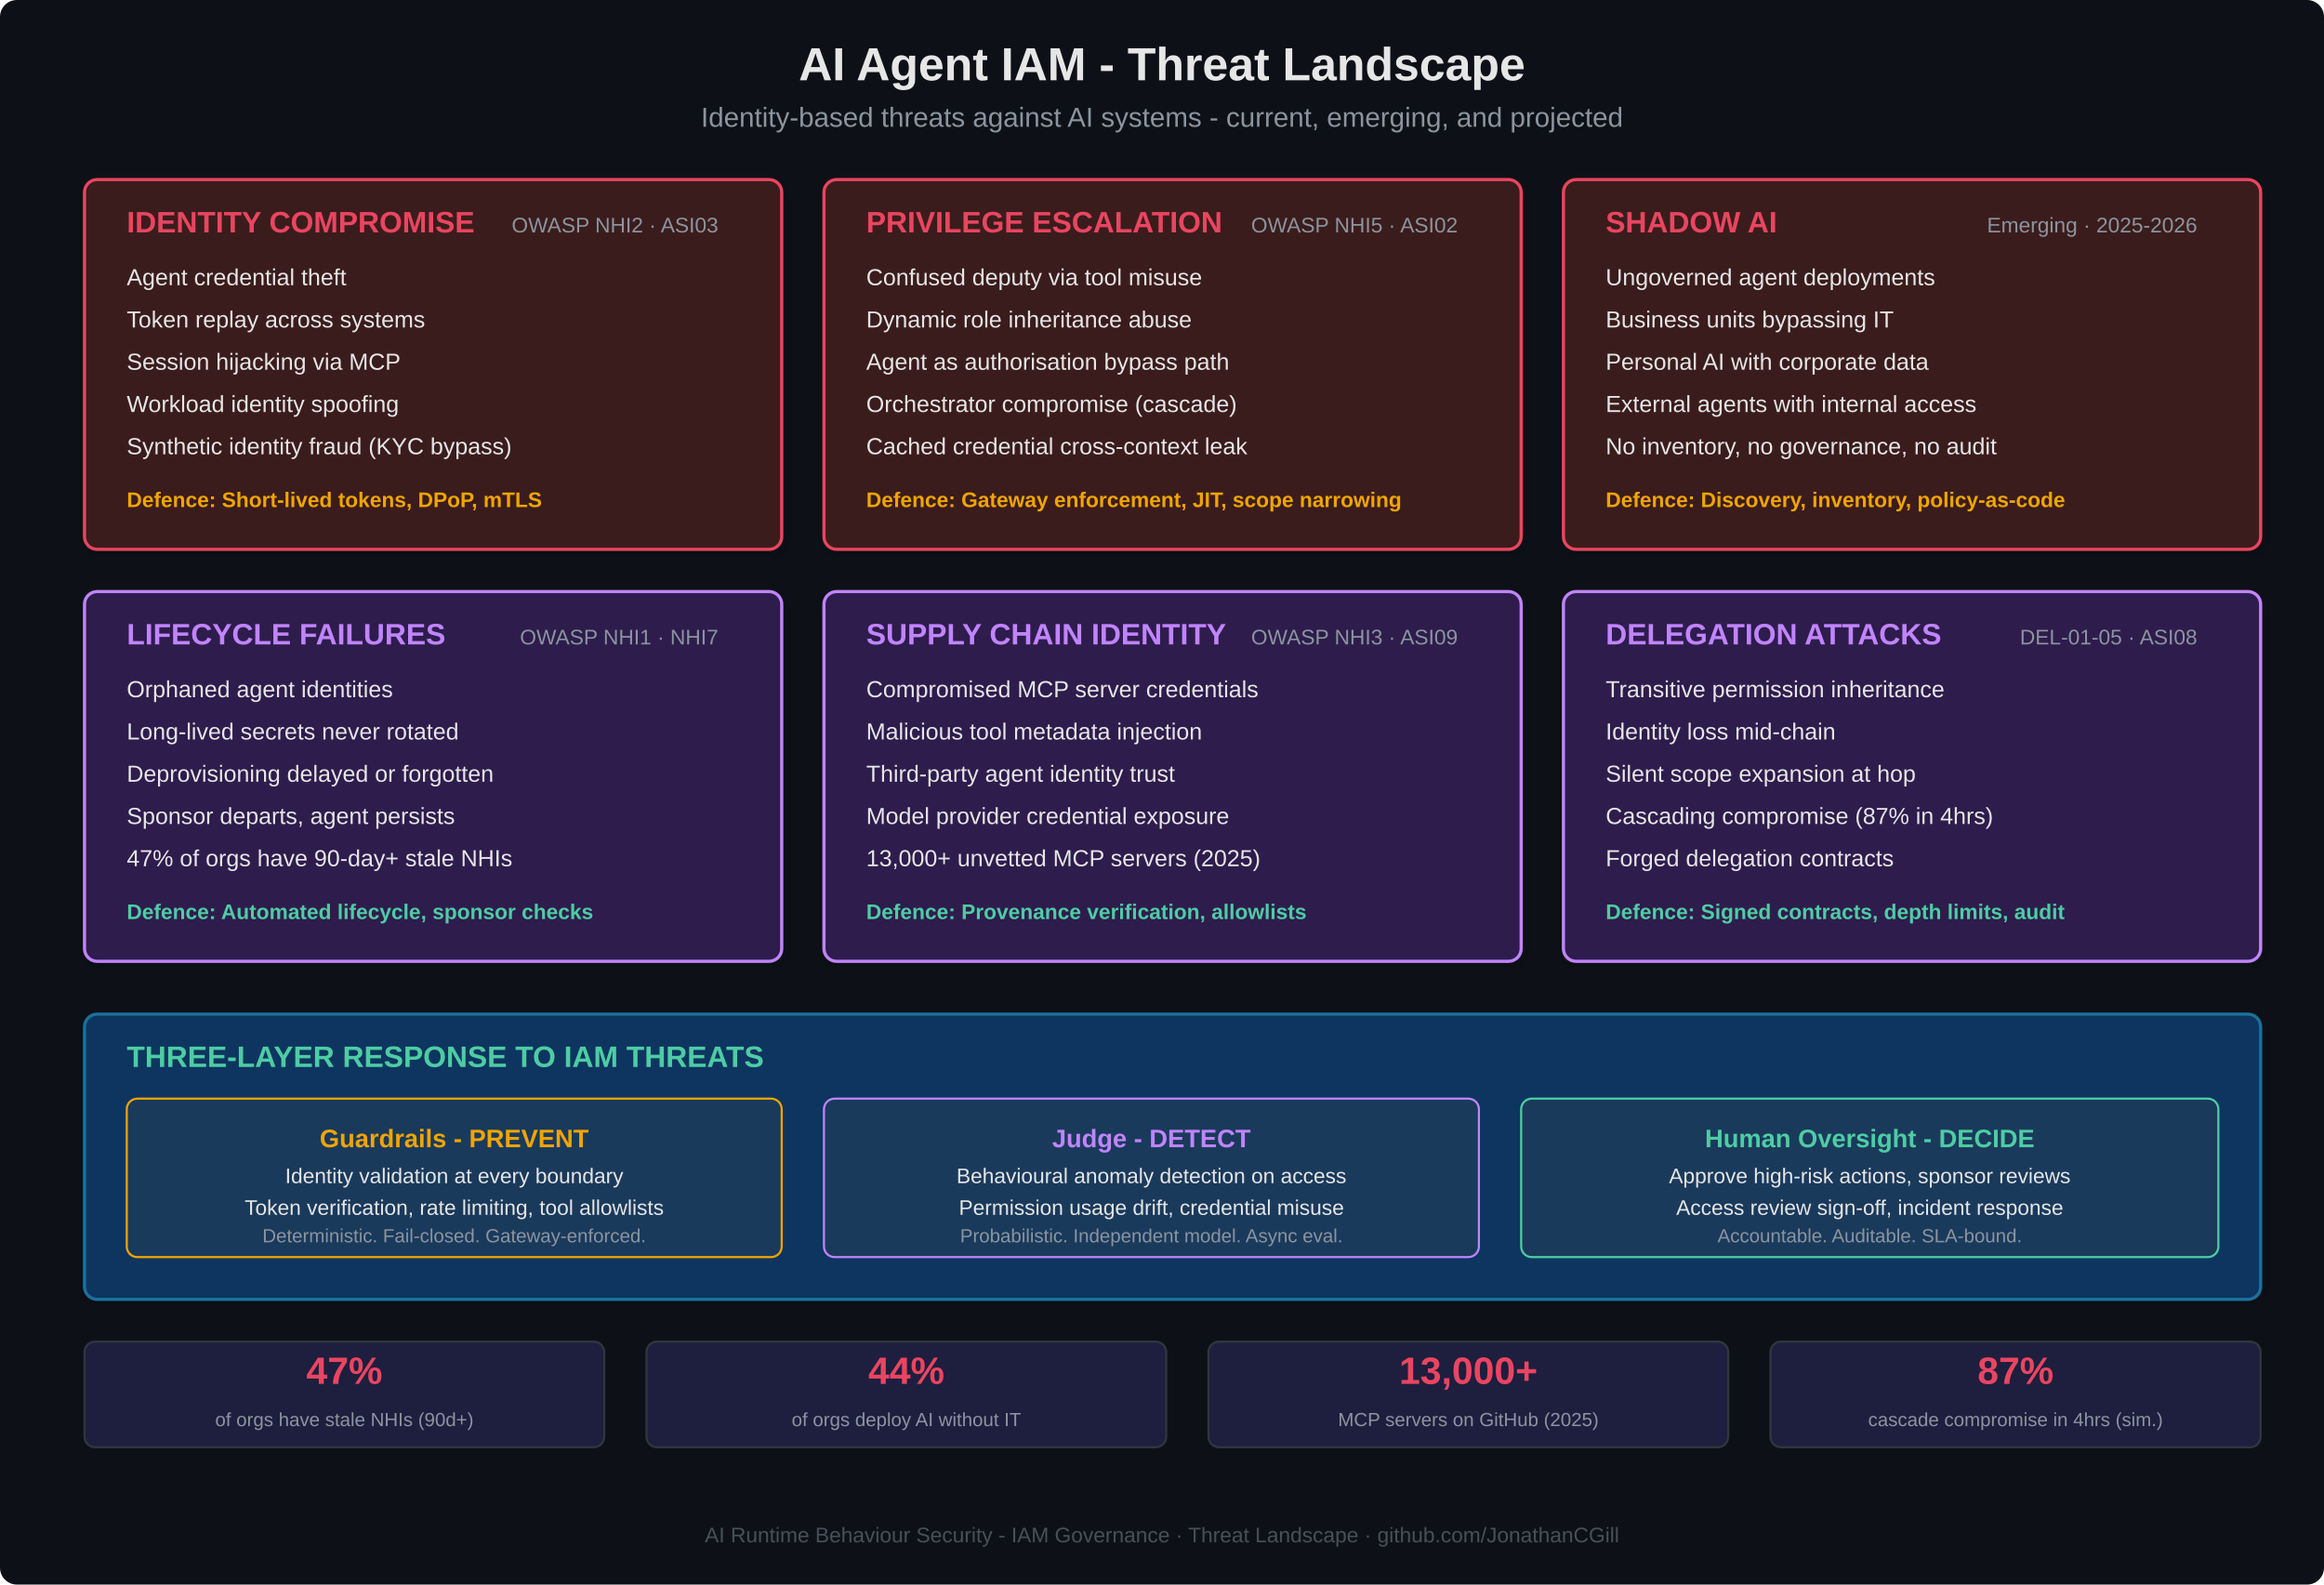
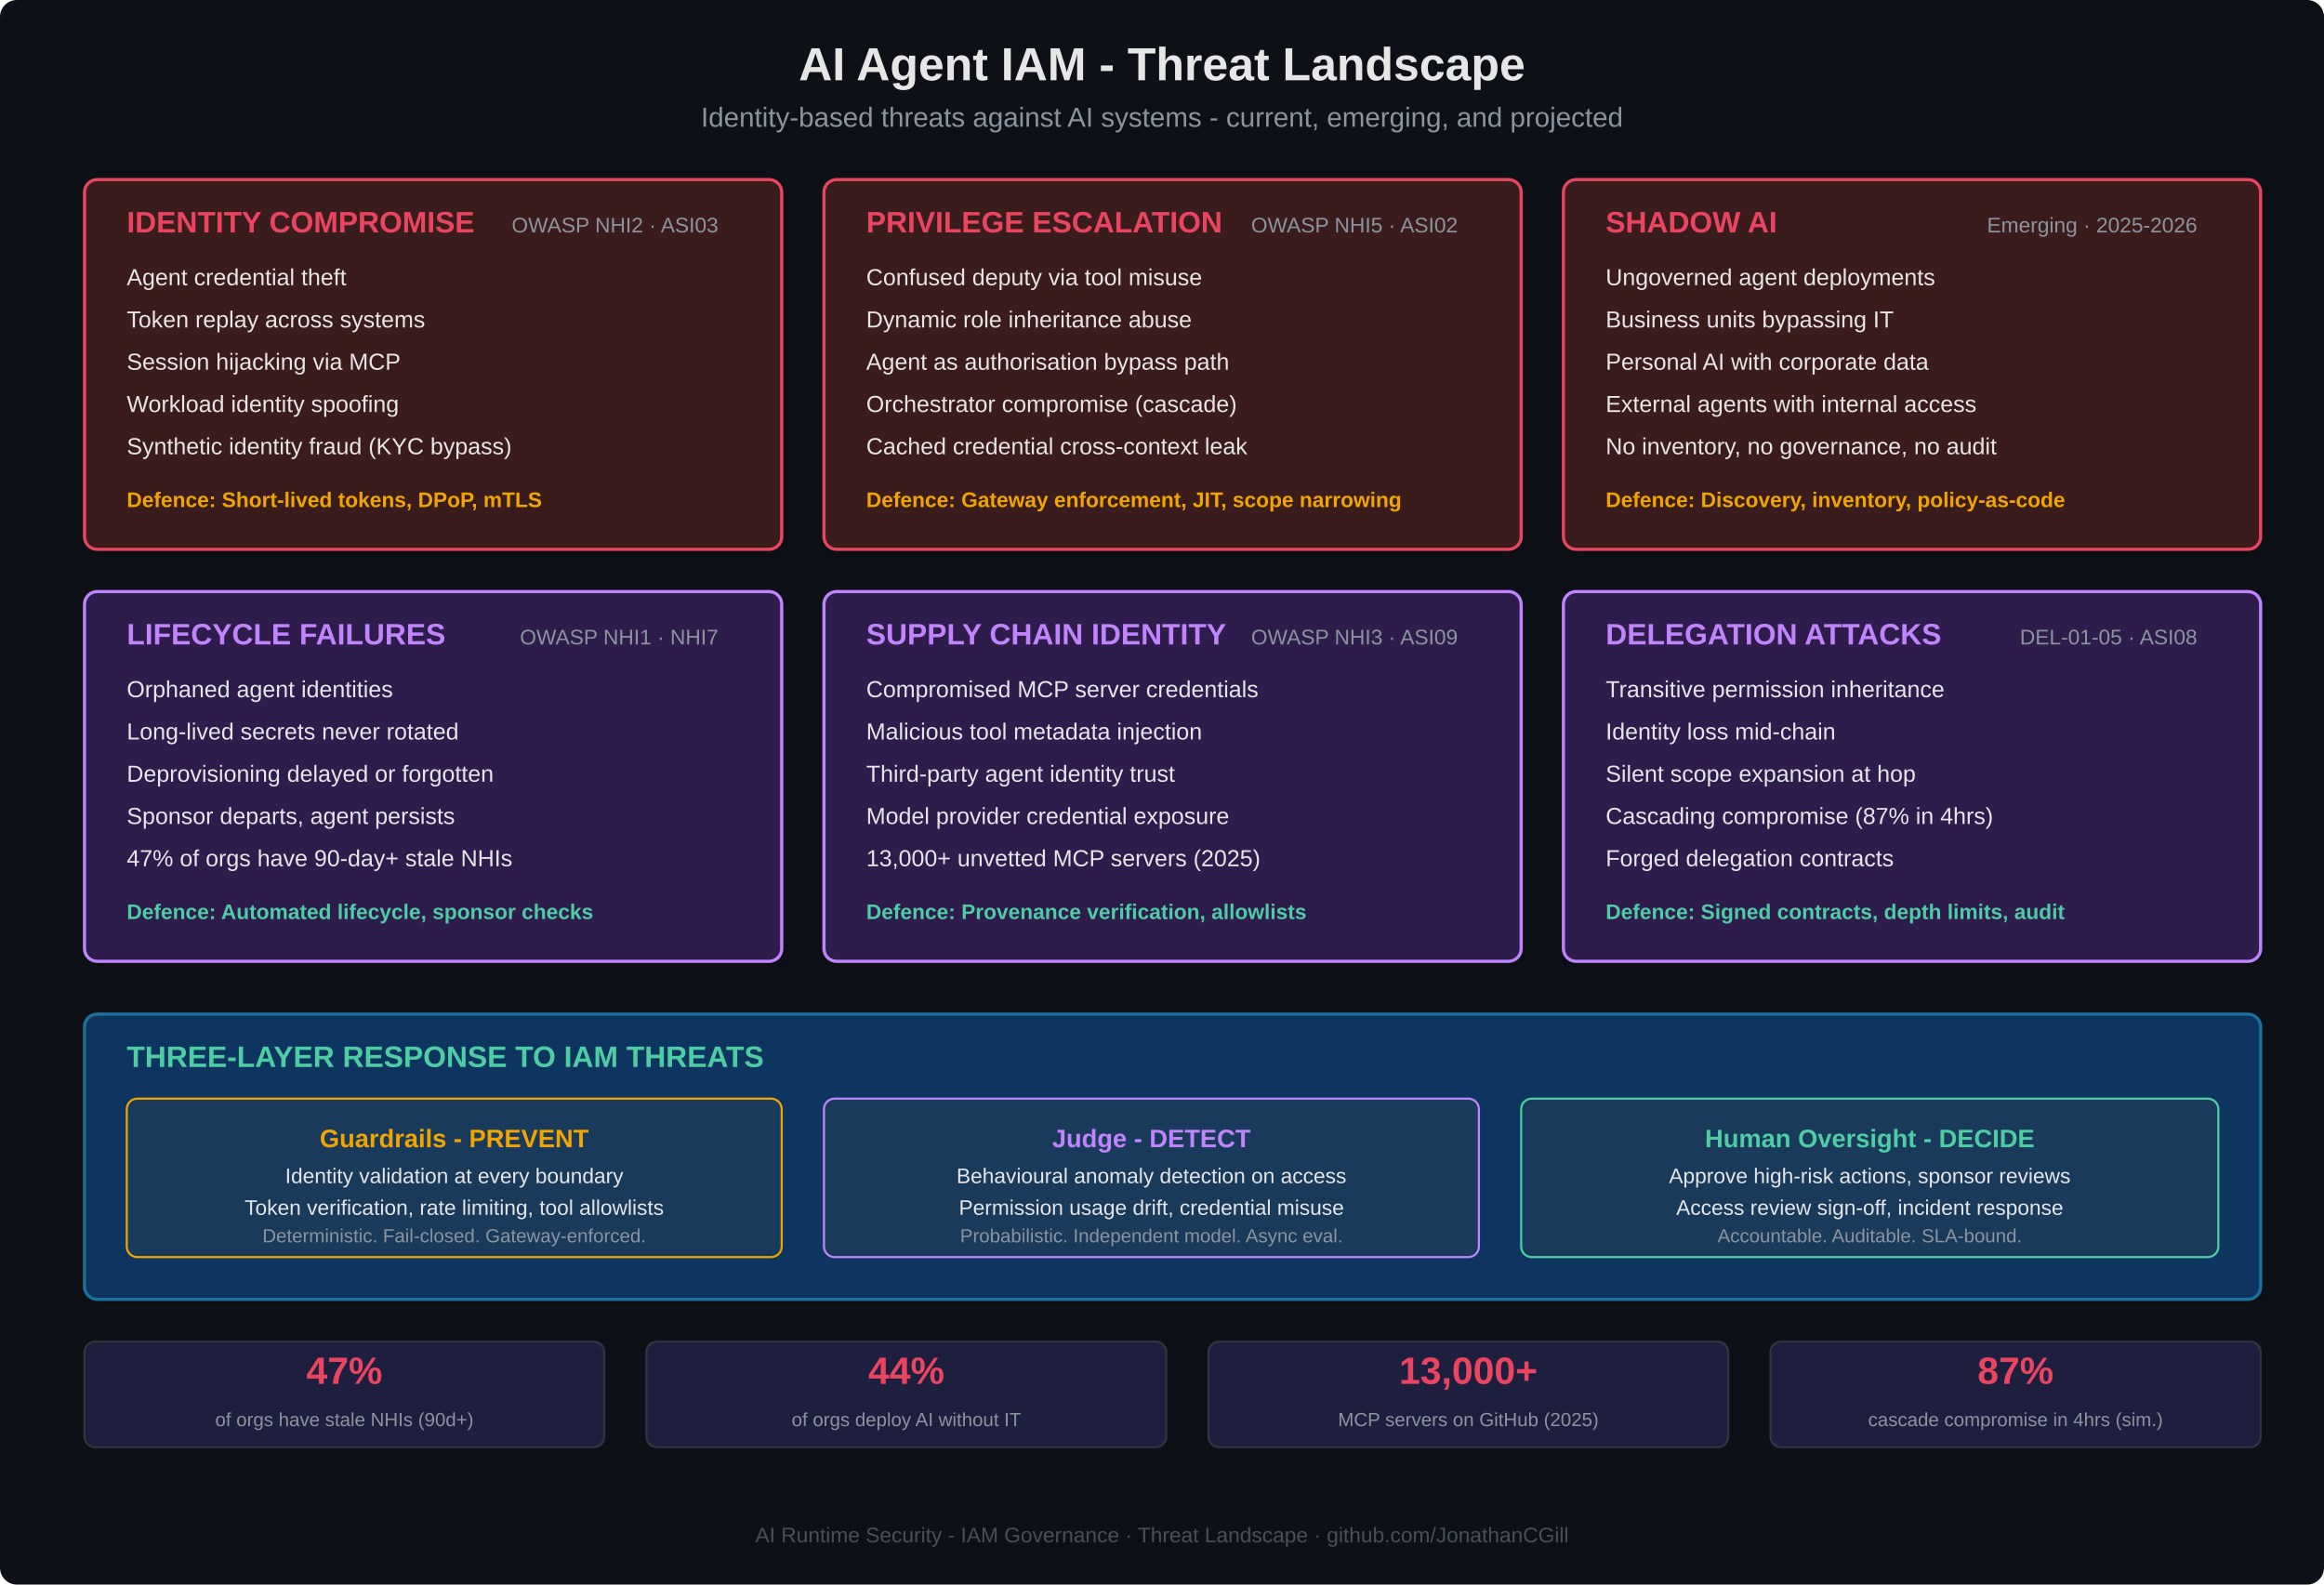
<svg xmlns="http://www.w3.org/2000/svg" width="1100" height="750" viewBox="0 0 1100 750" font-family="'Segoe UI', 'Helvetica Neue', Arial, sans-serif">
  <defs>
    <filter id="shadow" x="-2%" y="-2%" width="104%" height="104%">
      <feDropShadow dx="1" dy="2" stdDeviation="3" flood-color="#000" flood-opacity="0.2" />
    </filter>
  </defs>
  <rect width="1100" height="750" rx="8" fill="#0d1117" />
  <text x="550" y="38" text-anchor="middle" fill="#e6e6e6" font-size="22" font-weight="700">AI Agent IAM - Threat Landscape</text>
  <text x="550" y="60" text-anchor="middle" fill="#8b949e" font-size="13">Identity-based threats against AI systems - current, emerging, and projected</text>
  <rect x="40" y="85" width="330" height="175" rx="6" fill="#3a1a1a" stroke="#e94560" stroke-width="1.5" filter="url(#shadow)" />
  <text x="60" y="110" fill="#e94560" font-size="14" font-weight="700">IDENTITY COMPROMISE</text>
  <text x="340" y="110" fill="#8b949e" font-size="10" text-anchor="end">OWASP NHI2 · ASI03</text>
  <text x="60" y="135" fill="#e6e6e6" font-size="11">Agent credential theft</text>
  <text x="60" y="155" fill="#e6e6e6" font-size="11">Token replay across systems</text>
  <text x="60" y="175" fill="#e6e6e6" font-size="11">Session hijacking via MCP</text>
  <text x="60" y="195" fill="#e6e6e6" font-size="11">Workload identity spoofing</text>
  <text x="60" y="215" fill="#e6e6e6" font-size="11">Synthetic identity fraud (KYC bypass)</text>
  <text x="60" y="240" fill="#f0a500" font-size="10" font-weight="600">Defence: Short-lived tokens, DPoP, mTLS</text>
  <rect x="390" y="85" width="330" height="175" rx="6" fill="#3a1a1a" stroke="#e94560" stroke-width="1.5" filter="url(#shadow)" />
  <text x="410" y="110" fill="#e94560" font-size="14" font-weight="700">PRIVILEGE ESCALATION</text>
  <text x="690" y="110" fill="#8b949e" font-size="10" text-anchor="end">OWASP NHI5 · ASI02</text>
  <text x="410" y="135" fill="#e6e6e6" font-size="11">Confused deputy via tool misuse</text>
  <text x="410" y="155" fill="#e6e6e6" font-size="11">Dynamic role inheritance abuse</text>
  <text x="410" y="175" fill="#e6e6e6" font-size="11">Agent as authorisation bypass path</text>
  <text x="410" y="195" fill="#e6e6e6" font-size="11">Orchestrator compromise (cascade)</text>
  <text x="410" y="215" fill="#e6e6e6" font-size="11">Cached credential cross-context leak</text>
  <text x="410" y="240" fill="#f0a500" font-size="10" font-weight="600">Defence: Gateway enforcement, JIT, scope narrowing</text>
  <rect x="740" y="85" width="330" height="175" rx="6" fill="#3a1a1a" stroke="#e94560" stroke-width="1.5" filter="url(#shadow)" />
  <text x="760" y="110" fill="#e94560" font-size="14" font-weight="700">SHADOW AI</text>
  <text x="1040" y="110" fill="#8b949e" font-size="10" text-anchor="end">Emerging · 2025-2026</text>
  <text x="760" y="135" fill="#e6e6e6" font-size="11">Ungoverned agent deployments</text>
  <text x="760" y="155" fill="#e6e6e6" font-size="11">Business units bypassing IT</text>
  <text x="760" y="175" fill="#e6e6e6" font-size="11">Personal AI with corporate data</text>
  <text x="760" y="195" fill="#e6e6e6" font-size="11">External agents with internal access</text>
  <text x="760" y="215" fill="#e6e6e6" font-size="11">No inventory, no governance, no audit</text>
  <text x="760" y="240" fill="#f0a500" font-size="10" font-weight="600">Defence: Discovery, inventory, policy-as-code</text>
  <rect x="40" y="280" width="330" height="175" rx="6" fill="#2d1b4e" stroke="#c084fc" stroke-width="1.5" filter="url(#shadow)" />
  <text x="60" y="305" fill="#c084fc" font-size="14" font-weight="700">LIFECYCLE FAILURES</text>
  <text x="340" y="305" fill="#8b949e" font-size="10" text-anchor="end">OWASP NHI1 · NHI7</text>
  <text x="60" y="330" fill="#e6e6e6" font-size="11">Orphaned agent identities</text>
  <text x="60" y="350" fill="#e6e6e6" font-size="11">Long-lived secrets never rotated</text>
  <text x="60" y="370" fill="#e6e6e6" font-size="11">Deprovisioning delayed or forgotten</text>
  <text x="60" y="390" fill="#e6e6e6" font-size="11">Sponsor departs, agent persists</text>
  <text x="60" y="410" fill="#e6e6e6" font-size="11">47% of orgs have 90-day+ stale NHIs</text>
  <text x="60" y="435" fill="#4ecca3" font-size="10" font-weight="600">Defence: Automated lifecycle, sponsor checks</text>
  <rect x="390" y="280" width="330" height="175" rx="6" fill="#2d1b4e" stroke="#c084fc" stroke-width="1.5" filter="url(#shadow)" />
  <text x="410" y="305" fill="#c084fc" font-size="14" font-weight="700">SUPPLY CHAIN IDENTITY</text>
  <text x="690" y="305" fill="#8b949e" font-size="10" text-anchor="end">OWASP NHI3 · ASI09</text>
  <text x="410" y="330" fill="#e6e6e6" font-size="11">Compromised MCP server credentials</text>
  <text x="410" y="350" fill="#e6e6e6" font-size="11">Malicious tool metadata injection</text>
  <text x="410" y="370" fill="#e6e6e6" font-size="11">Third-party agent identity trust</text>
  <text x="410" y="390" fill="#e6e6e6" font-size="11">Model provider credential exposure</text>
  <text x="410" y="410" fill="#e6e6e6" font-size="11">13,000+ unvetted MCP servers (2025)</text>
  <text x="410" y="435" fill="#4ecca3" font-size="10" font-weight="600">Defence: Provenance verification, allowlists</text>
  <rect x="740" y="280" width="330" height="175" rx="6" fill="#2d1b4e" stroke="#c084fc" stroke-width="1.5" filter="url(#shadow)" />
  <text x="760" y="305" fill="#c084fc" font-size="14" font-weight="700">DELEGATION ATTACKS</text>
  <text x="1040" y="305" fill="#8b949e" font-size="10" text-anchor="end">DEL-01-05 · ASI08</text>
  <text x="760" y="330" fill="#e6e6e6" font-size="11">Transitive permission inheritance</text>
  <text x="760" y="350" fill="#e6e6e6" font-size="11">Identity loss mid-chain</text>
  <text x="760" y="370" fill="#e6e6e6" font-size="11">Silent scope expansion at hop</text>
  <text x="760" y="390" fill="#e6e6e6" font-size="11">Cascading compromise (87% in 4hrs)</text>
  <text x="760" y="410" fill="#e6e6e6" font-size="11">Forged delegation contracts</text>
  <text x="760" y="435" fill="#4ecca3" font-size="10" font-weight="600">Defence: Signed contracts, depth limits, audit</text>
  <rect x="40" y="480" width="1030" height="135" rx="6" fill="#0f3460" stroke="#1a6f9a" stroke-width="1.5" filter="url(#shadow)" />
  <text x="60" y="505" fill="#4ecca3" font-size="14" font-weight="700">THREE-LAYER RESPONSE TO IAM THREATS</text>
  <rect x="60" y="520" width="310" height="75" rx="5" fill="#1a3a5c" stroke="#f0a500" stroke-width="1" />
  <text x="215" y="543" text-anchor="middle" fill="#f0a500" font-size="12" font-weight="700">Guardrails - PREVENT</text>
  <text x="215" y="560" text-anchor="middle" fill="#e6e6e6" font-size="10">Identity validation at every boundary</text>
  <text x="215" y="575" text-anchor="middle" fill="#e6e6e6" font-size="10">Token verification, rate limiting, tool allowlists</text>
  <text x="215" y="588" text-anchor="middle" fill="#8b949e" font-size="9">Deterministic. Fail-closed. Gateway-enforced.</text>
  <rect x="390" y="520" width="310" height="75" rx="5" fill="#1a3a5c" stroke="#c084fc" stroke-width="1" />
  <text x="545" y="543" text-anchor="middle" fill="#c084fc" font-size="12" font-weight="700">Judge - DETECT</text>
  <text x="545" y="560" text-anchor="middle" fill="#e6e6e6" font-size="10">Behavioural anomaly detection on access</text>
  <text x="545" y="575" text-anchor="middle" fill="#e6e6e6" font-size="10">Permission usage drift, credential misuse</text>
  <text x="545" y="588" text-anchor="middle" fill="#8b949e" font-size="9">Probabilistic. Independent model. Async eval.</text>
  <rect x="720" y="520" width="330" height="75" rx="5" fill="#1a3a5c" stroke="#4ecca3" stroke-width="1" />
  <text x="885" y="543" text-anchor="middle" fill="#4ecca3" font-size="12" font-weight="700">Human Oversight - DECIDE</text>
  <text x="885" y="560" text-anchor="middle" fill="#e6e6e6" font-size="10">Approve high-risk actions, sponsor reviews</text>
  <text x="885" y="575" text-anchor="middle" fill="#e6e6e6" font-size="10">Access review sign-off, incident response</text>
  <text x="885" y="588" text-anchor="middle" fill="#8b949e" font-size="9">Accountable. Auditable. SLA-bound.</text>
  <rect x="40" y="635" width="246" height="50" rx="5" fill="#1e1e3f" stroke="#30363d" stroke-width="1" />
  <text x="163" y="655" text-anchor="middle" fill="#e94560" font-size="18" font-weight="700">47%</text>
  <text x="163" y="675" text-anchor="middle" fill="#8b949e" font-size="9">of orgs have stale NHIs (90d+)</text>
  <rect x="306" y="635" width="246" height="50" rx="5" fill="#1e1e3f" stroke="#30363d" stroke-width="1" />
  <text x="429" y="655" text-anchor="middle" fill="#e94560" font-size="18" font-weight="700">44%</text>
  <text x="429" y="675" text-anchor="middle" fill="#8b949e" font-size="9">of orgs deploy AI without IT</text>
  <rect x="572" y="635" width="246" height="50" rx="5" fill="#1e1e3f" stroke="#30363d" stroke-width="1" />
  <text x="695" y="655" text-anchor="middle" fill="#e94560" font-size="18" font-weight="700">13,000+</text>
  <text x="695" y="675" text-anchor="middle" fill="#8b949e" font-size="9">MCP servers on GitHub (2025)</text>
  <rect x="838" y="635" width="232" height="50" rx="5" fill="#1e1e3f" stroke="#30363d" stroke-width="1" />
  <text x="954" y="655" text-anchor="middle" fill="#e94560" font-size="18" font-weight="700">87%</text>
  <text x="954" y="675" text-anchor="middle" fill="#8b949e" font-size="9">cascade compromise in 4hrs (sim.)</text>
-   <text x="550" y="730" text-anchor="middle" fill="#484f58" font-size="10">AI Runtime Behaviour Security - IAM Governance · Threat Landscape · github.com/JonathanCGill</text>
+   <text x="550" y="730" text-anchor="middle" fill="#484f58" font-size="10">AI Runtime Security - IAM Governance · Threat Landscape · github.com/JonathanCGill</text>
</svg>
